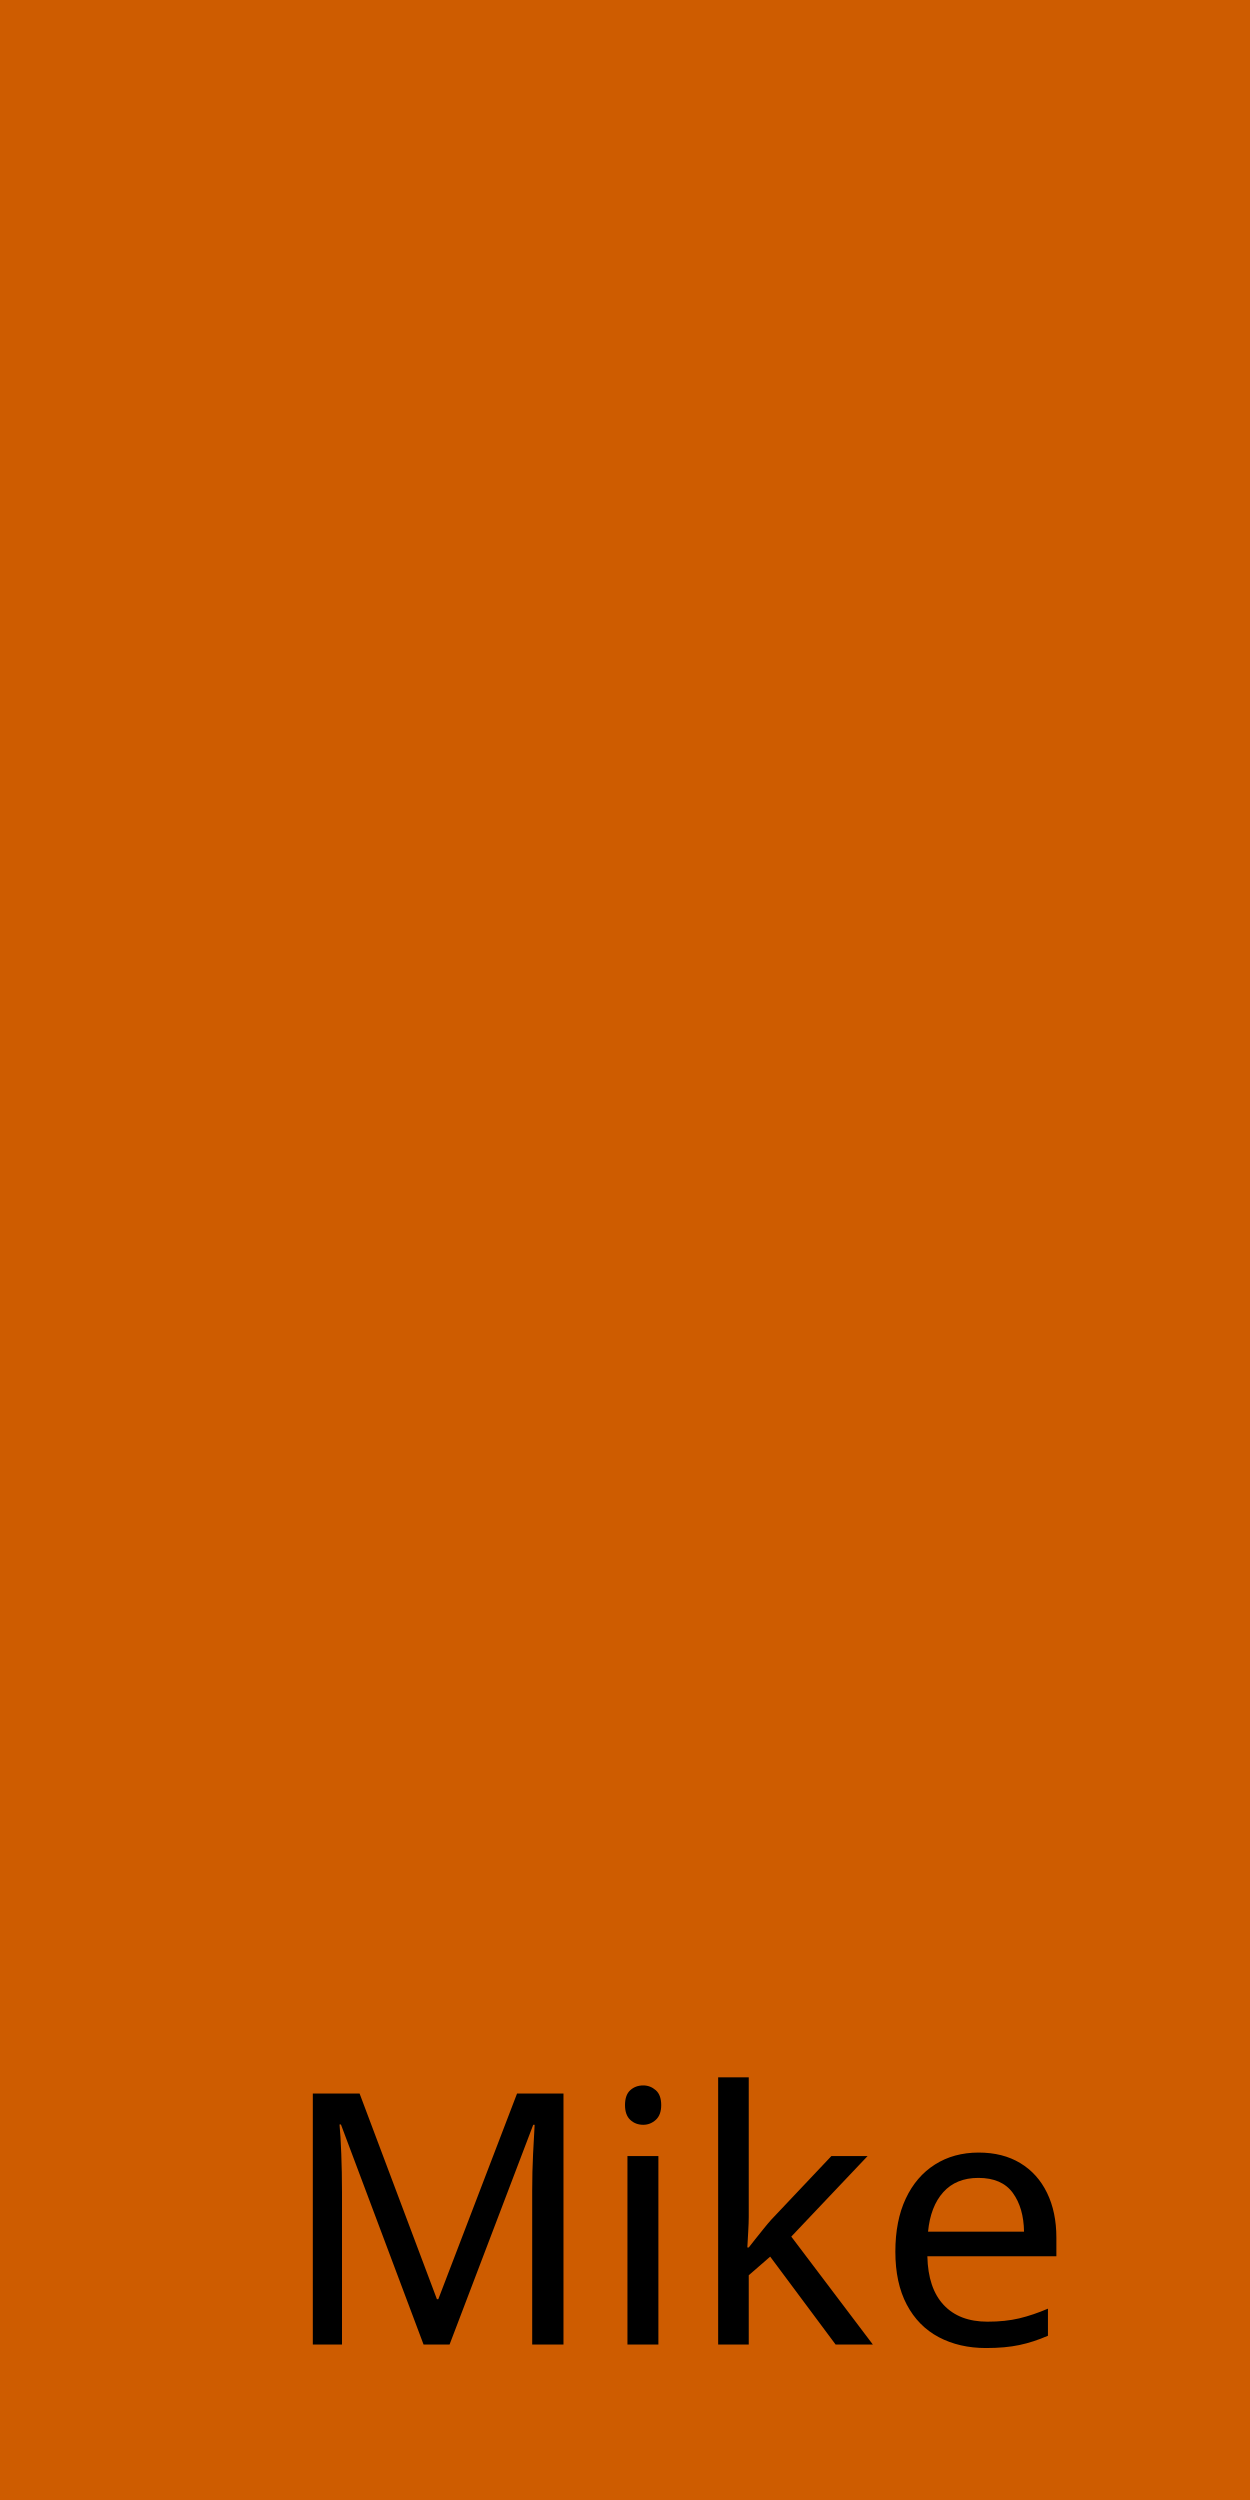
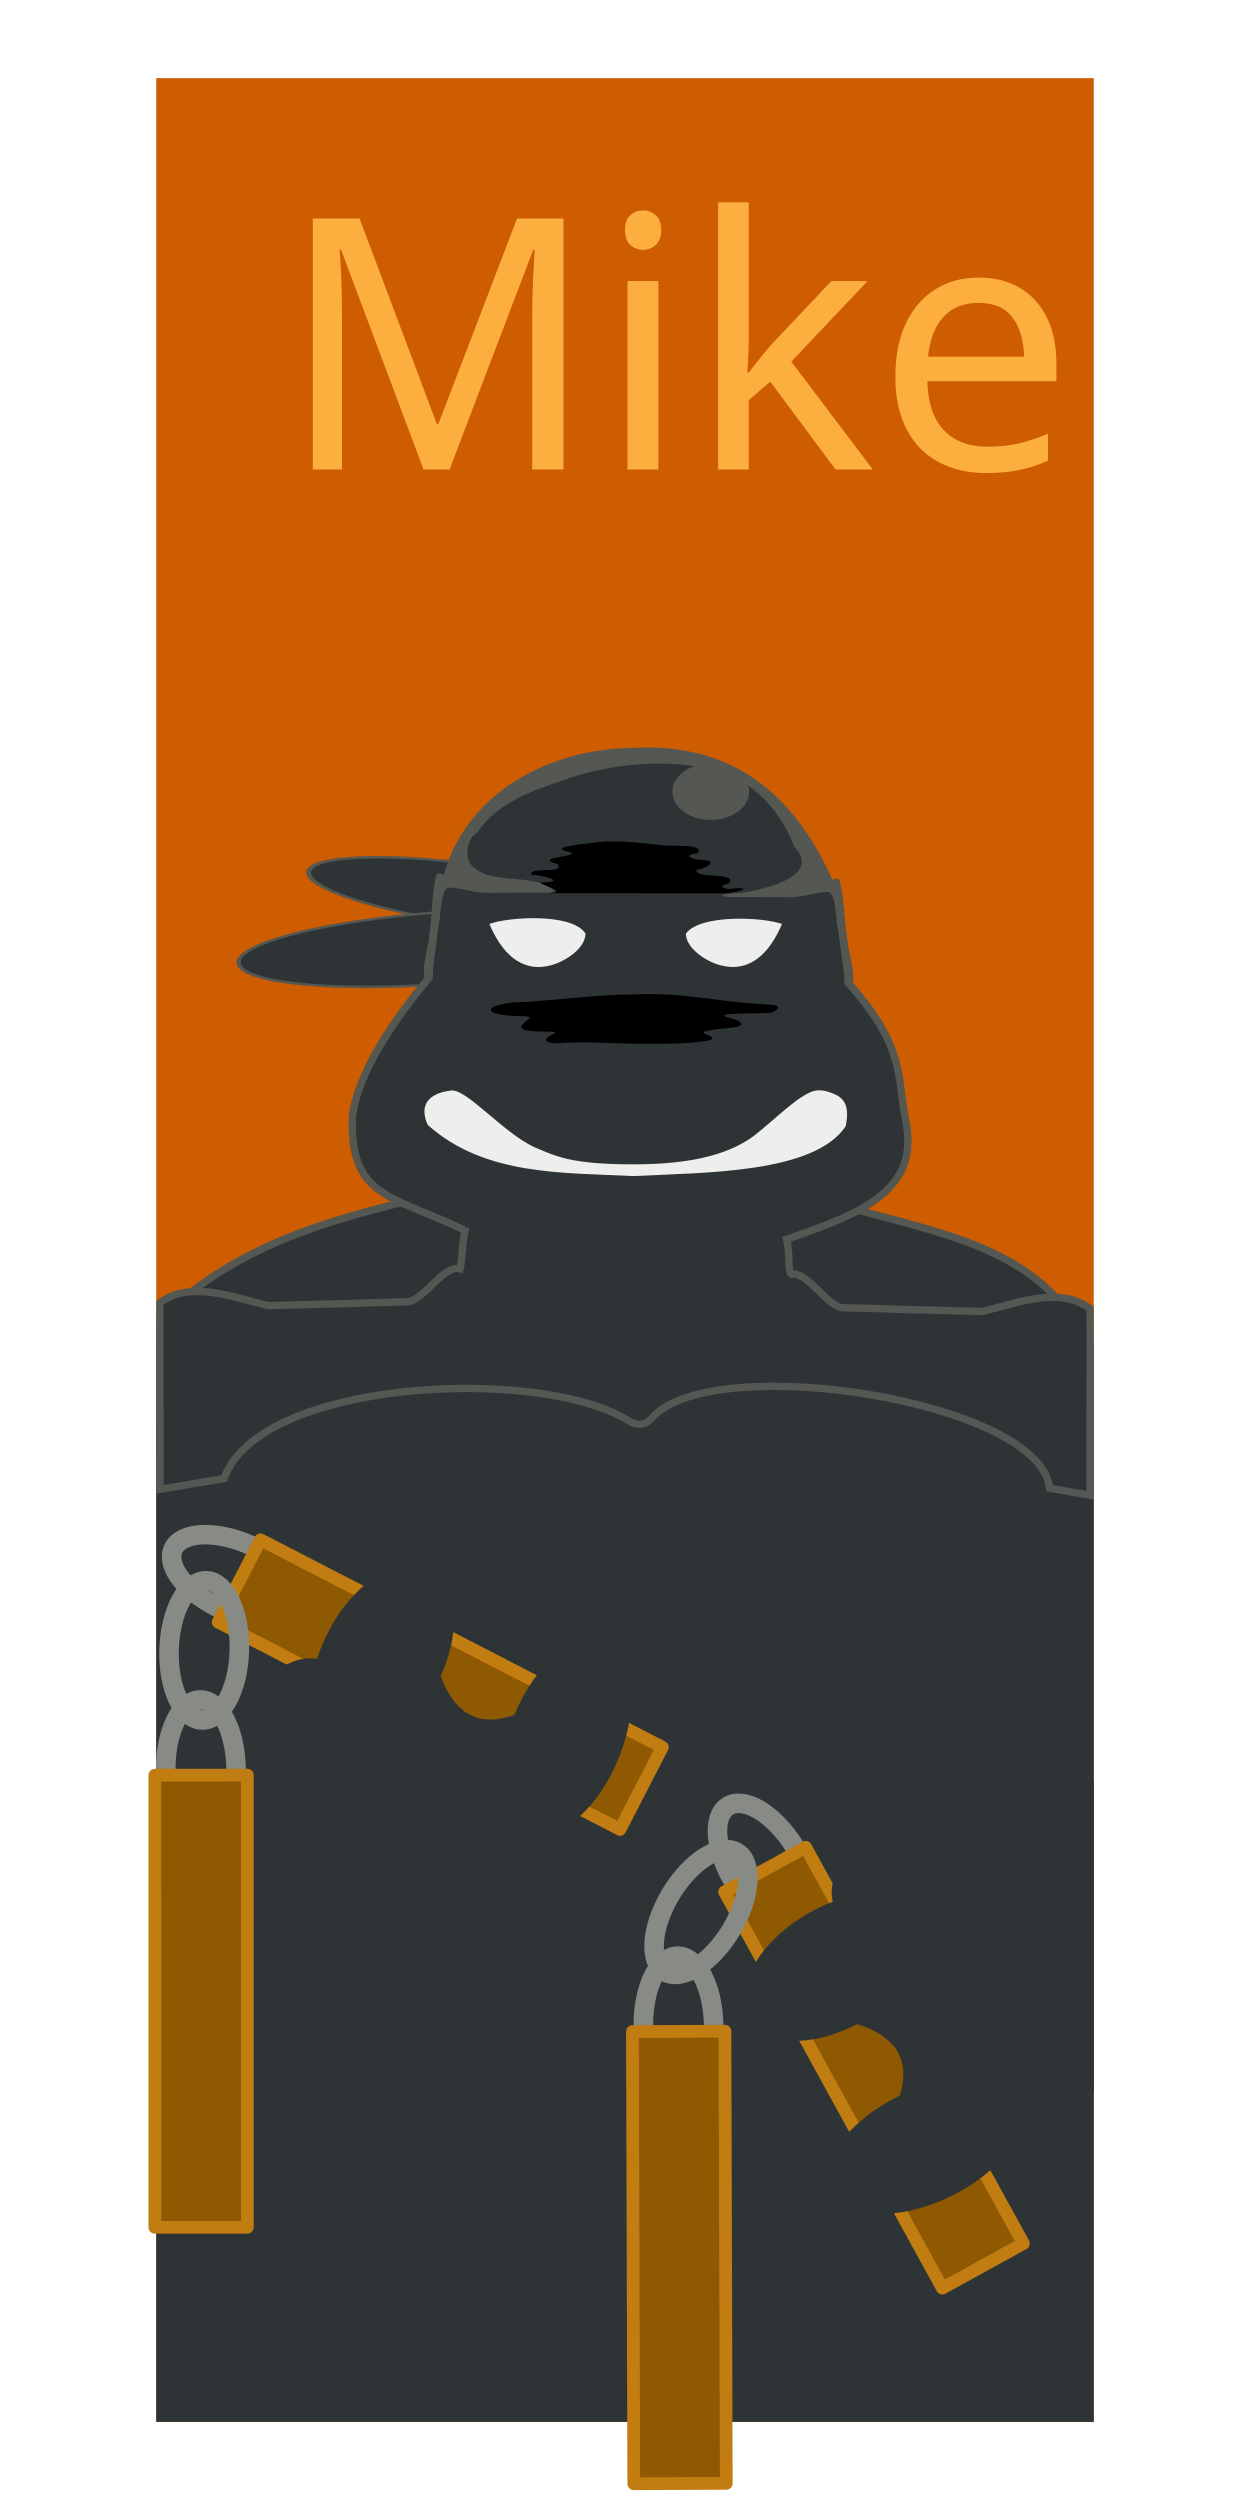
<svg xmlns="http://www.w3.org/2000/svg" width="512" height="1024" id="svg4283" version="1.1">
  <defs id="defs4285" />
  <g id="layer1" transform="translate(0,-28.36218)">
-     <rect style="fill:#ce5c00;fill-opacity:1;stroke:none" id="rect4291" width="512" height="1024" x="0" y="28.362" />
-     <text xml:space="preserve" style="font-size:144px;font-style:normal;font-variant:normal;font-weight:500;font-stretch:normal;line-height:125%;letter-spacing:0px;word-spacing:0px;fill:#000000;fill-opacity:1;stroke:none;font-family:'M+ 1mn';-inkscape-font-specification:'M+ 1mn Medium'" x="114.16" y="988.682" id="text4293">
-       <tspan id="tspan4295" x="114.16" y="988.682">Mike</tspan>
+     <path style="fill:#ce5c00;fill-opacity:1;stroke:none" d="m 64,60.362 384,0 0,960 -384,0 z" id="rect4291" />
+     <path style="fill:#2e3436;stroke:#555753;stroke-width:3;stroke-miterlimit:4;stroke-dasharray:none" d="m 76,559.362 c 33.633,-26.776 72.026,-34.388 112.698,-44.367 47.351,-8.53 95.702,-3.923 142.874,3.58 38.938,11.748 78.132,16.357 100.928,41.287 -57.093,17.72 -117,15.742 -175.5,23.613 z" id="path4690" />
+     <path style="fill:#2e3436;fill-opacity:1;stroke:#555753" id="path4565" d="m 422.143,362.06 a 36.328,12.286 0 1 1 -72.655,0 36.328,12.286 0 1 1 72.655,0 z" transform="matrix(-1.941967,-0.2801969,-0.3634142,0.9665924,1077.959,153.335)" />
+     <path style="fill:#2e3436;fill-opacity:1;stroke:none" d="m 64,578.762 384,0 0,441.6 -384,0 z" id="rect4451" />
+     <text xml:space="preserve" style="font-size:144px;font-style:normal;font-variant:normal;font-weight:500;font-stretch:normal;line-height:125%;letter-spacing:0px;word-spacing:0px;fill:#fcaf3e;fill-opacity:1;stroke:none;font-family:'M+ 1mn';-inkscape-font-specification:'M+ 1mn Medium'" x="114.16" y="220.682" id="text4293">
+       <tspan id="tspan4295" x="114.16" y="220.682">Mike</tspan>
    </text>
+     <path style="fill:#2e3436;fill-opacity:1;stroke:#555753" id="path4567" d="m 445.477,398.741 a 48.172,14.672 0 1 1 -96.343,0 48.172,14.672 0 1 1 96.343,0 z" transform="matrix(-1.744058,0.1262807,0.07221721,0.9973889,845.9131,-31.19846)" />
+     <path style="fill:#2e3436;fill-opacity:1;stroke:#555753;stroke-width:3;stroke-miterlimit:4;stroke-opacity:1;stroke-dasharray:none" d="m 261.313,336.131 c -38.502,0 -70.64,20.499 -78.312,52.2 l -2.688,-0.031 -5.109,41.18 c -17.169,20.507 -30.726,43.241 -30.912,58.5 -0.385,31.491 17.674,30.321 46.178,44.396 -1.305,5.428 -0.974,11.108 -2.031,15.661 -6.589,-1.78 -14.866,12.905 -21.375,13.544 -9.502,0.23 -19.025,0.482 -28.531,0.844 -9.579,0.103 -19.142,0.568 -28.719,0.688 -13.121,-2.908 -31.455,-10.718 -44.313,-1.156 -0.238,22.024 0.238,54.383 0,76.406 16.698,-2.619 9.495,-1.725 26.219,-4.344 14.639,-40.856 127.417,-45.793 163.77,-24.812 5.235,3.021 7.876,3.955 11.893,-0.42 25.104,-27.339 158.681,-6.747 162.556,29.17 6.019,0.943 10.548,1.9 16.562,2.844 -0.238,-22.024 0.238,-54.414 0,-76.438 -12.858,-9.562 -31.129,-1.752 -44.25,1.156 -9.577,-0.119 -19.14,-0.584 -28.719,-0.688 -9.506,-0.362 -19.029,-0.614 -28.531,-0.844 -6.324,-0.62 -14.319,-14.959 -20.812,-13.7 -1.708,-1.298 -0.353,-7.913 -2.031,-14.286 32.689,-11.161 54.495,-20.696 48.822,-48.728 -3.633,-17.948 0.008,-29.717 -23.072,-55.786 l -5.469,-40.906 -2.312,-0.031 c -17.668,-40.524 -45.167,-55.764 -78.812,-54.419 z" id="path4350" />
+     <path style="fill:#eeeeec;stroke:none" d="m 185.227,474.996 c -10.671,1.069 -13.422,6.827 -9.996,14.165 23.319,20.854 55.421,19.464 84.232,20.925 28.643,-1.503 73.913,-0.931 86.919,-20.389 2.099,-9.977 -1.744,-12.274 -6.5,-13.92 -1.646,-0.596 -3.438,-0.955 -5.25,-0.781 -6.458,0.619 -17.427,12.176 -25.92,18.679 -9.069,6.648 -23.189,11.6 -49.203,11.6 -26.015,3e-5 -31.795,-3.344 -40.863,-7.135 -12.595,-6.011 -26.812,-22.991 -33.42,-23.143 z" id="path4623" />
+     <path transform="matrix(0.9118017,0.4106307,-0.4106307,0.9118017,344.3554,107.4261)" style="fill:none;stroke:#888a85;stroke-width:8;stroke-linecap:butt;stroke-linejoin:round;stroke-miterlimit:4;stroke-opacity:1;stroke-dasharray:none;stroke-dashoffset:0" id="path5618-5" d="m 35.86,618.676 a 28.537,14.395 0 1 1 -57.074,0 28.537,14.395 0 1 1 57.074,0 z" />
+     <rect style="fill:#8f5902;fill-opacity:1;stroke:#c17d11;stroke-width:5.209;stroke-linecap:butt;stroke-linejoin:round;stroke-miterlimit:4;stroke-opacity:1;stroke-dasharray:none;stroke-dashoffset:0" id="rect5562" width="37.892" height="185.2" x="-574.625" y="396.727" transform="matrix(0.4580036,-0.8889503,0.888636,0.4586132,0,0)" />
+     <path style="fill:#2e3436;fill-opacity:1;stroke:none" d="m 160.345,670.792 c -9.328,3.651 -19.03,12.881 -25.678,25.557 -2.006,3.825 -3.603,7.706 -4.77,11.501 -7.189,-1.303 -15.929,2.563 -21.993,10.46 -4.275,5.567 -6.333,12.004 -6.176,17.742 l 0.014,0.128 c 0.034,1.011 0.113,2 0.286,2.957 l 4.026,42.027 -4.607,13.671 -17.815,14.686 40.674,110.935 54.674,-66.211 33.294,-43.095 c 10.998,-8.646 18.502,-20.872 20.209,-34.936 8.065,-5.204 15.97,-15.307 21.103,-28.141 8.722,-21.805 6.15,-43.232 -5.76,-47.848 -11.788,-4.568 -28.295,9.055 -37.089,30.474 -16.007,6.085 -25.308,-2.271 -30.217,-15.781 8.686,-19.152 6.905,-38.436 -4.555,-44.196 -4.568,-2.296 -10.022,-2.122 -15.619,0.068 z" id="path4397" />
+     <path style="fill:#555753;stroke:none" d="m 195.516,369.386 c 9.087,-13.912 26.602,-18.436 41.464,-23.568 19.296,-5.417 40.423,-6.685 59.747,-0.95 13.49,5.292 23.623,16.892 28.617,30.338 13.425,14.037 -20.682,19.434 -29.962,19.817 3.654,0.711 36.396,1.972 44.456,-4.862 -6.18,-15.658 -16.001,-28.931 -26.28,-37.859 -28.385,-23.93 -73.812,-19.808 -101.761,-2.805 -15.022,8.499 -25.473,23.843 -28.801,38.762 12.902,5.817 30.491,3.059 43.976,4.924 -8.568,-8.004 -26.357,-1.351 -34.358,-11.018 -2.173,-3.679 -1.252,-10.684 2.901,-12.78 z" id="path4663" />
+     <path style="fill:#555753;stroke:none" d="m 204.304,391.268 19.47,1.326 3.469,0.624 -2.194,0.758 -26.151,0.114 c -6.135,-0.251 -9.819,-2.121 -14.805,-2.184 -4.174,0.089 -3.196,12.619 -4.716,16.46 -0.591,6.882 -1.861,13.288 -2.157,19.371 0.425,1.952 -0.163,2.682 -3.407,0.541 -0.953,-5.218 1.997,-12.924 2.207,-18.099 0.928,-5.349 1.044,-18.927 2.811,-23.546 0.558,-1.458 3.482,0.582 7.405,1.744 3.923,1.162 10.882,1.539 18.068,2.89 z" id="path4573-0" />
+     <path style="fill:#555753;stroke:none" d="m 318.629,393.059 -19.47,1.326 -3.844,0.624 2.569,0.758 26.151,0.114 c 6.135,-0.251 9.819,-2.121 14.805,-2.184 4.174,0.089 3.196,12.619 4.716,16.46 0.591,6.882 2.048,14.038 2.344,20.121 -0.425,1.952 0.163,2.682 3.407,0.541 0.953,-5.218 -2.185,-13.674 -2.395,-18.849 -0.928,-5.349 -1.419,-18.552 -3.186,-23.171 -0.558,-1.458 -3.107,0.207 -7.03,1.369 -3.923,1.162 -10.882,1.539 -18.068,2.89 z" id="path4573-0-5" />
+     <path style="fill:#000000;fill-opacity:1;stroke:none" d="m 297.3,394.248 c 3.907,-0.208 12.079,-2.552 3.268,-2.004 -3.657,0.792 -7.551,-0.817 -1.658,-2.206 2.283,-4.884 -14.242,-1.287 -13.68,-5.417 3.321,-7e-4 9.545,-3.871 2.638,-4.006 -3.993,-0.072 -8.965,-1.867 -2.244,-2.746 3.391,-3.837 -9.776,-2.941 -12.681,-3.11 -10.508,-1.02 -21.064,-2.842 -31.606,-0.997 -3.608,0.415 -17.699,1.758 -7.598,3.674 4.315,1.835 -16.188,2.055 -5.488,4.77 3.955,4.474 -12.015,0.855 -10.604,4.483 2.638,-0.187 14.49,2.476 6.112,3.067 -8.396,-0.239 10.781,3.762 1.504,4.455 z" id="path3221" />
+     <path style="fill:#555753;fill-opacity:1;stroke:none" id="path3995" d="m 308.349,326.3 a 17.362,10.038 0 1 1 -34.724,0 17.362,10.038 0 1 1 34.724,0 z" transform="matrix(0.9054545,0,0,1.150943,27.63771,-22.91103)" />
+     <path style="fill:#000000;fill-opacity:1;stroke:none" d="m 209.845,438.947 c 12.319,-0.204 35.183,-3.258 47.529,-3.219 17.593,-0.748 24.527,0.728 41.923,2.816 5.711,0.618 11.491,1.061 17.222,1.427 4.313,0.434 1.15,2.99 -1.276,3.264 -5.871,0.502 -22.623,-0.287 -17.607,1.773 2.767,0.564 6.489,1.605 5.795,3.166 -0.891,1.539 -8.945,1.146 -13.76,2.468 -5.648,0.948 6.359,2.278 0.589,3.95 -9.833,1.605 -20.059,1.253 -30.093,1.277 -10.833,-0.148 -21.683,-1.021 -32.439,-0.161 -7.381,-0.512 -2.783,-3.19 -0.862,-3.844 3.057,-2.046 -10.72,0.295 -13.364,-2.537 -0.638,-2.008 7.118,-4.832 0.913,-4.717 -4.979,-0.125 -9.616,-0.302 -12.762,-1.645 -2.886,-2.296 4.918,-3.528 8.193,-4.019 z" id="path4007" />
+     <path style="fill:#eeeeec;stroke:none" d="m 320.308,406.822 c -4.862,11.45 -12.779,20.13 -25.031,16.96 -6.107,-1.52 -14.271,-7 -14.351,-13 5.989,-8.15 31.886,-6.71 39.383,-3.96 z" id="path5344-1" />
+     <path style="fill:#eeeeec;stroke:none" d="m 200.448,406.822 c 4.862,11.45 12.779,20.13 25.031,16.97 6.107,-1.53 14.271,-7.01 14.351,-13.01 -5.424,-8.63 -31.853,-6.83 -39.383,-3.96 z" id="path5344-1-4" />
+     <g id="g6212" transform="matrix(0.8921925,0.4516554,-0.4516554,0.8921925,401.4141,-64.88751)">
+       <path d="m 35.86,618.676 a 28.537,14.395 0 1 1 -57.074,0 28.537,14.395 0 1 1 57.074,0 z" id="path5618-5-3" style="fill:none;stroke:#888a85;stroke-width:8;stroke-linecap:butt;stroke-linejoin:round;stroke-miterlimit:4;stroke-opacity:1;stroke-dasharray:none;stroke-dashoffset:0" transform="matrix(0.8544415,0.5195475,-0.5195475,0.8544415,623.7267,272.2534)" />
+       <rect transform="matrix(0.5637538,-0.8259429,0.825556,0.5643202,0,0)" y="710.057" x="-509.867" height="185.2" width="37.892" id="rect5562-4" style="fill:#8f5902;fill-opacity:1;stroke:#c17d11;stroke-width:5.209;stroke-linecap:butt;stroke-linejoin:round;stroke-miterlimit:4;stroke-opacity:1;stroke-dasharray:none;stroke-dashoffset:0" />
+     </g>
+     <path style="fill:#2e3436;fill-opacity:1;stroke:none" d="m 439.938,726.969 -13.625,18.625 -13.406,5.375 -42.188,-1.625 c -0.966,-0.118 -1.958,-0.149 -2.969,-0.125 l -0.125,0 c -5.737,0.171 -12.03,2.601 -17.344,7.188 -7.538,6.506 -10.9,15.459 -9.188,22.562 -3.722,1.382 -7.515,3.185 -11.219,5.406 -12.275,7.362 -20.92,17.572 -24.031,27.094 -1.867,5.713 -1.741,11.165 0.812,15.594 6.405,11.112 25.751,11.798 44.375,2.031 13.769,4.128 22.66,12.953 17.5,29.281 -20.88,10.005 -33.548,27.243 -28.312,38.75 5.29,11.627 26.823,12.986 48.094,3.031 12.519,-5.859 22.172,-14.338 26.906,-22.688 C 428.637,875.055 440.027,867.364 448,856.562 l 0,-127.156 -8.062,-2.438 z" transform="translate(0,28.36218)" id="path4397-57" />
+     <path transform="matrix(-0.0099595,-0.9999504,0.9999504,-0.0099595,-536.2719,766.6734)" style="fill:none;stroke:#888a85;stroke-width:8;stroke-linecap:butt;stroke-linejoin:round;stroke-miterlimit:4;stroke-opacity:1;stroke-dasharray:none;stroke-dashoffset:0" id="path5618-3" d="m 35.86,618.676 a 28.537,14.395 0 1 1 -57.074,0 28.537,14.395 0 1 1 57.074,0 z" />
+     <rect style="fill:#8f5902;fill-opacity:1;stroke:#c17d11;stroke-width:5.209;stroke-linecap:butt;stroke-linejoin:round;stroke-miterlimit:4;stroke-opacity:1;stroke-dasharray:none;stroke-dashoffset:0" id="rect5562-8" width="37.892" height="185.2" x="63.398" y="755.526" transform="matrix(0.9999997,-7.1264505e-4,2.6821971e-5,1,0,0)" />
+     <path style="fill:none;stroke:#888a85;stroke-width:8;stroke-linecap:butt;stroke-linejoin:round;stroke-miterlimit:4;stroke-opacity:1;stroke-dasharray:none;stroke-dashoffset:0" id="path5618-4" d="m 35.86,618.676 a 28.537,14.395 0 1 1 -57.074,0 28.537,14.395 0 1 1 57.074,0 z" transform="matrix(0.03211903,-0.999484,0.999484,0.03211903,-534.9555,691.8065)" />
+     <path transform="matrix(-0.01290738,-0.9999167,0.9999167,-0.01290738,-340.6146,873.4533)" style="fill:none;stroke:#888a85;stroke-width:8;stroke-linecap:butt;stroke-linejoin:round;stroke-miterlimit:4;stroke-opacity:1;stroke-dasharray:none;stroke-dashoffset:0" id="path5618-3-8" d="m 35.86,618.676 a 28.537,14.395 0 1 1 -57.074,0 28.537,14.395 0 1 1 57.074,0 z" />
+     <rect style="fill:#8f5902;fill-opacity:1;stroke:#c17d11;stroke-width:5.209;stroke-linecap:butt;stroke-linejoin:round;stroke-miterlimit:4;stroke-opacity:1;stroke-dasharray:none;stroke-dashoffset:0" id="rect5562-8-33" width="37.892" height="185.2" x="256.479" y="861.435" transform="matrix(0.9999933,-0.00366072,0.0029749,0.9999956,0,0)" />
+     <path style="fill:none;stroke:#888a85;stroke-width:8;stroke-linecap:butt;stroke-linejoin:round;stroke-miterlimit:4;stroke-opacity:1;stroke-dasharray:none;stroke-dashoffset:0" id="path5618-4-6" d="m 35.86,618.676 a 28.537,14.395 0 1 1 -57.074,0 28.537,14.395 0 1 1 57.074,0 z" transform="matrix(0.5166565,-0.8561928,0.8561928,0.5166565,-246.3641,498.1702)" />
  </g>
</svg>
